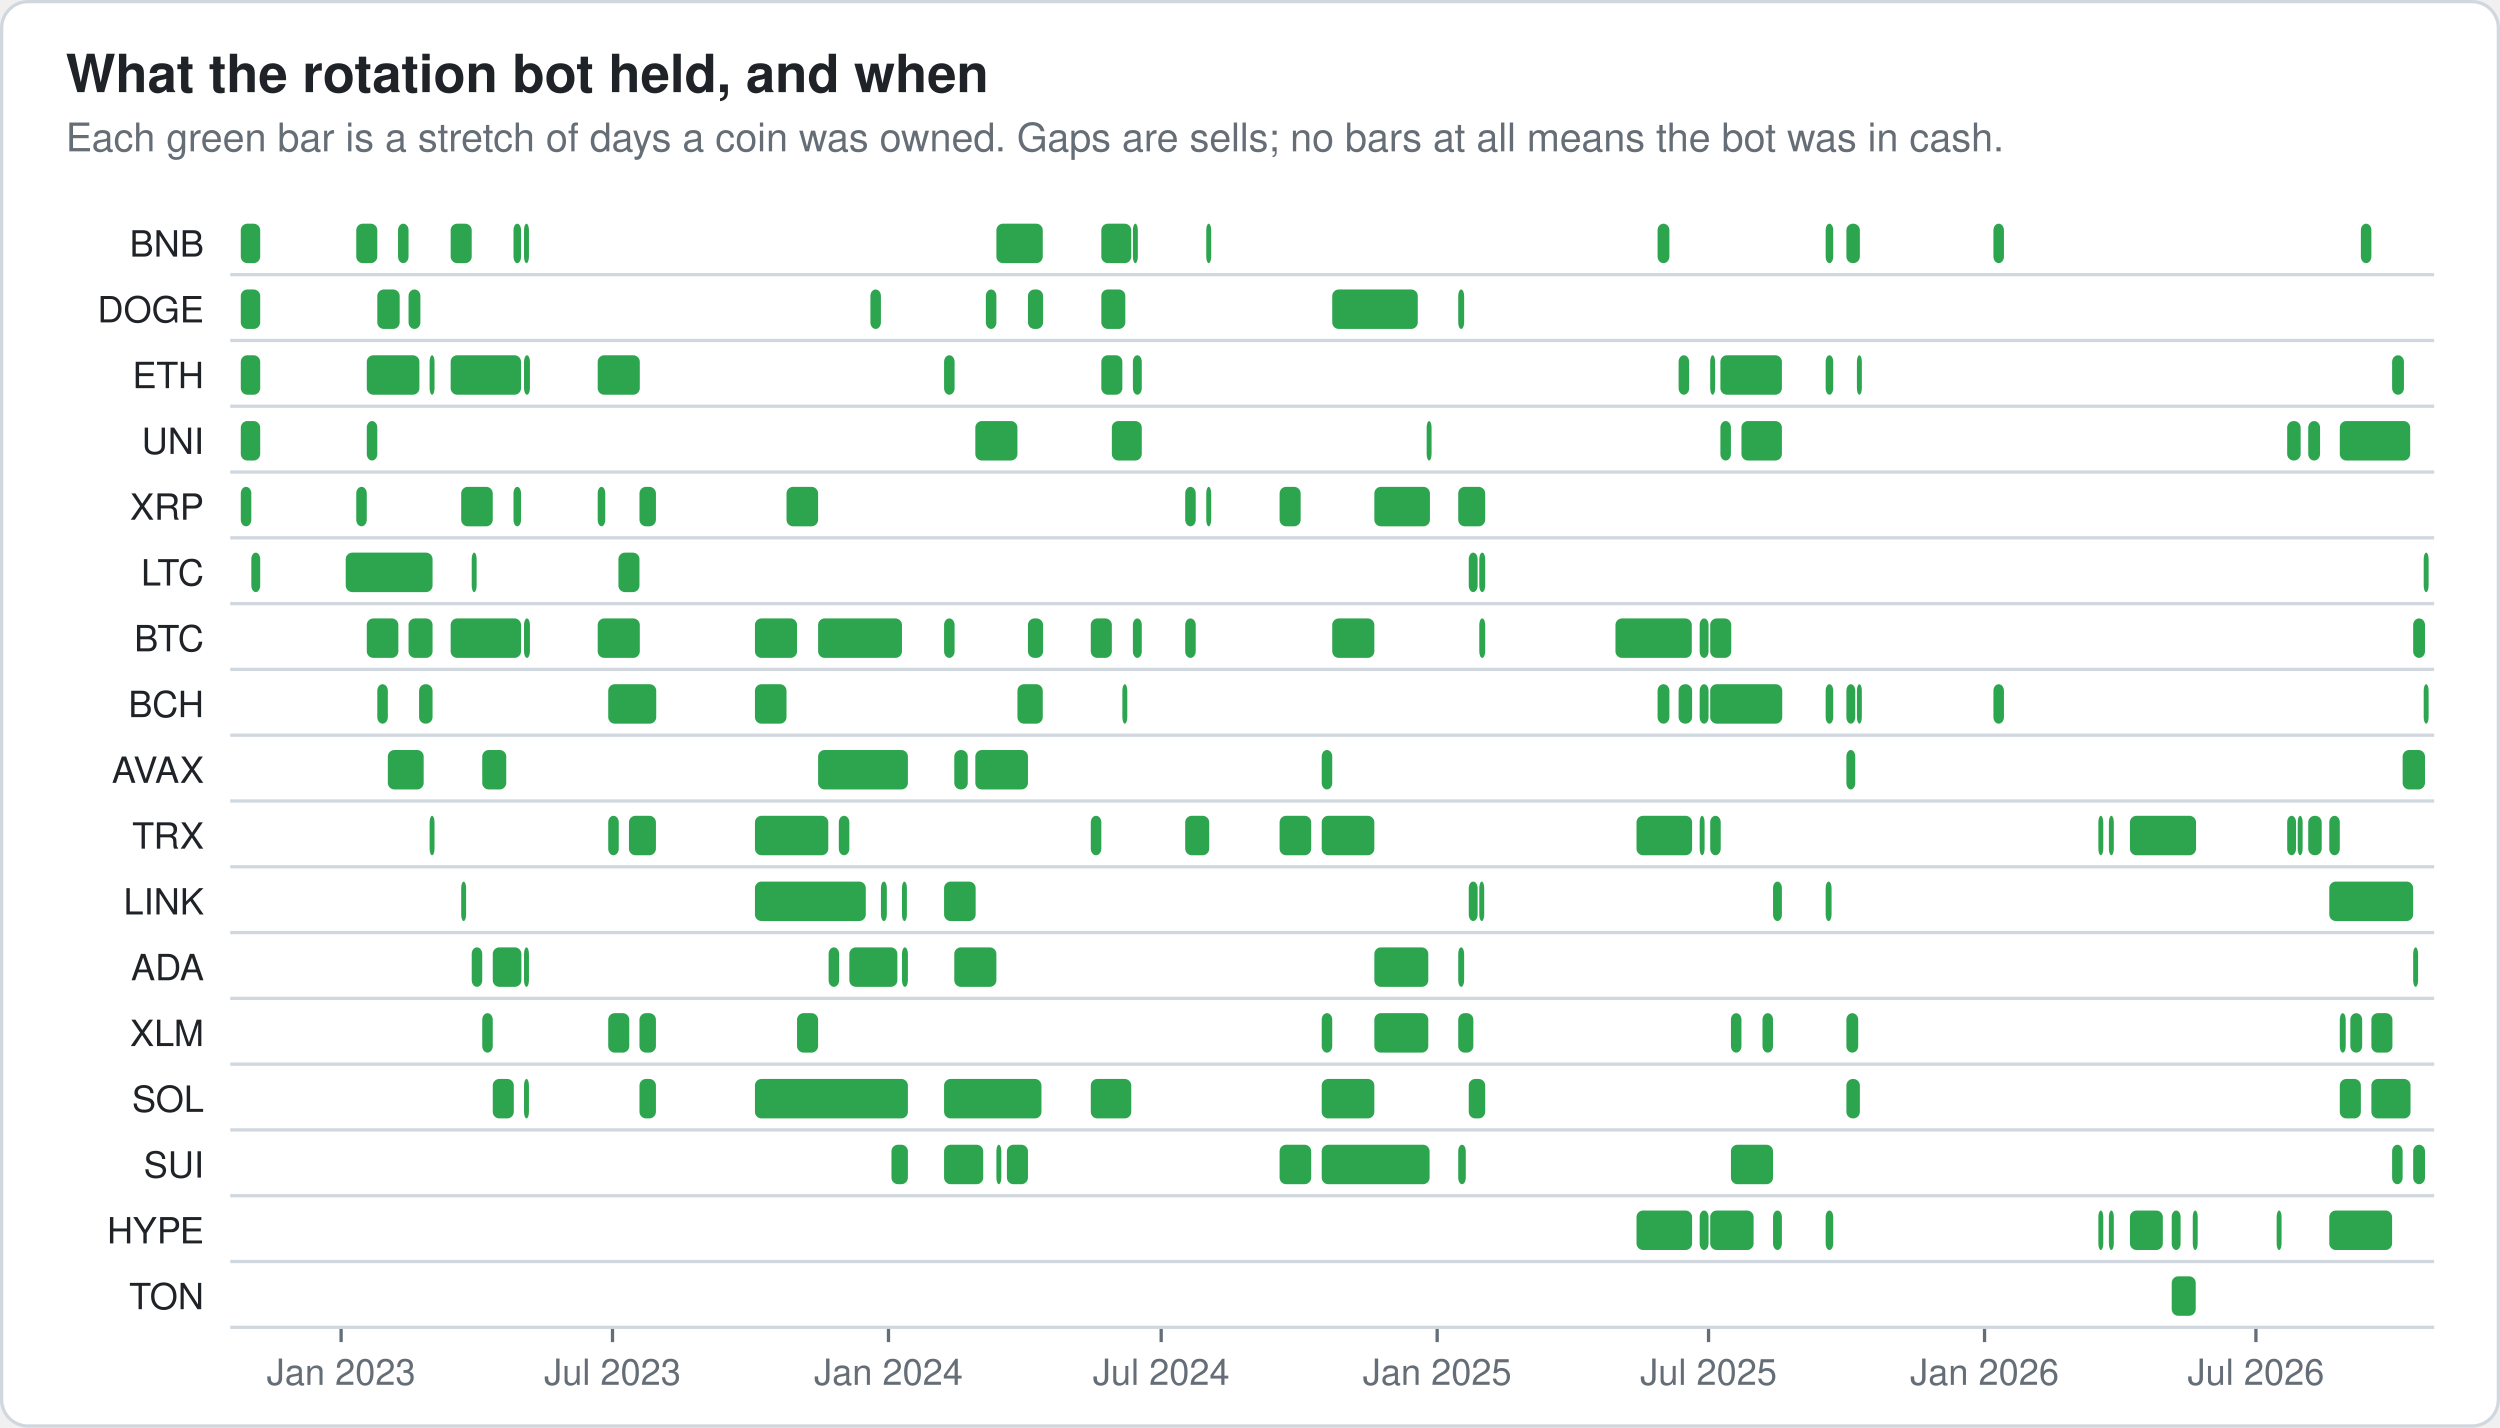
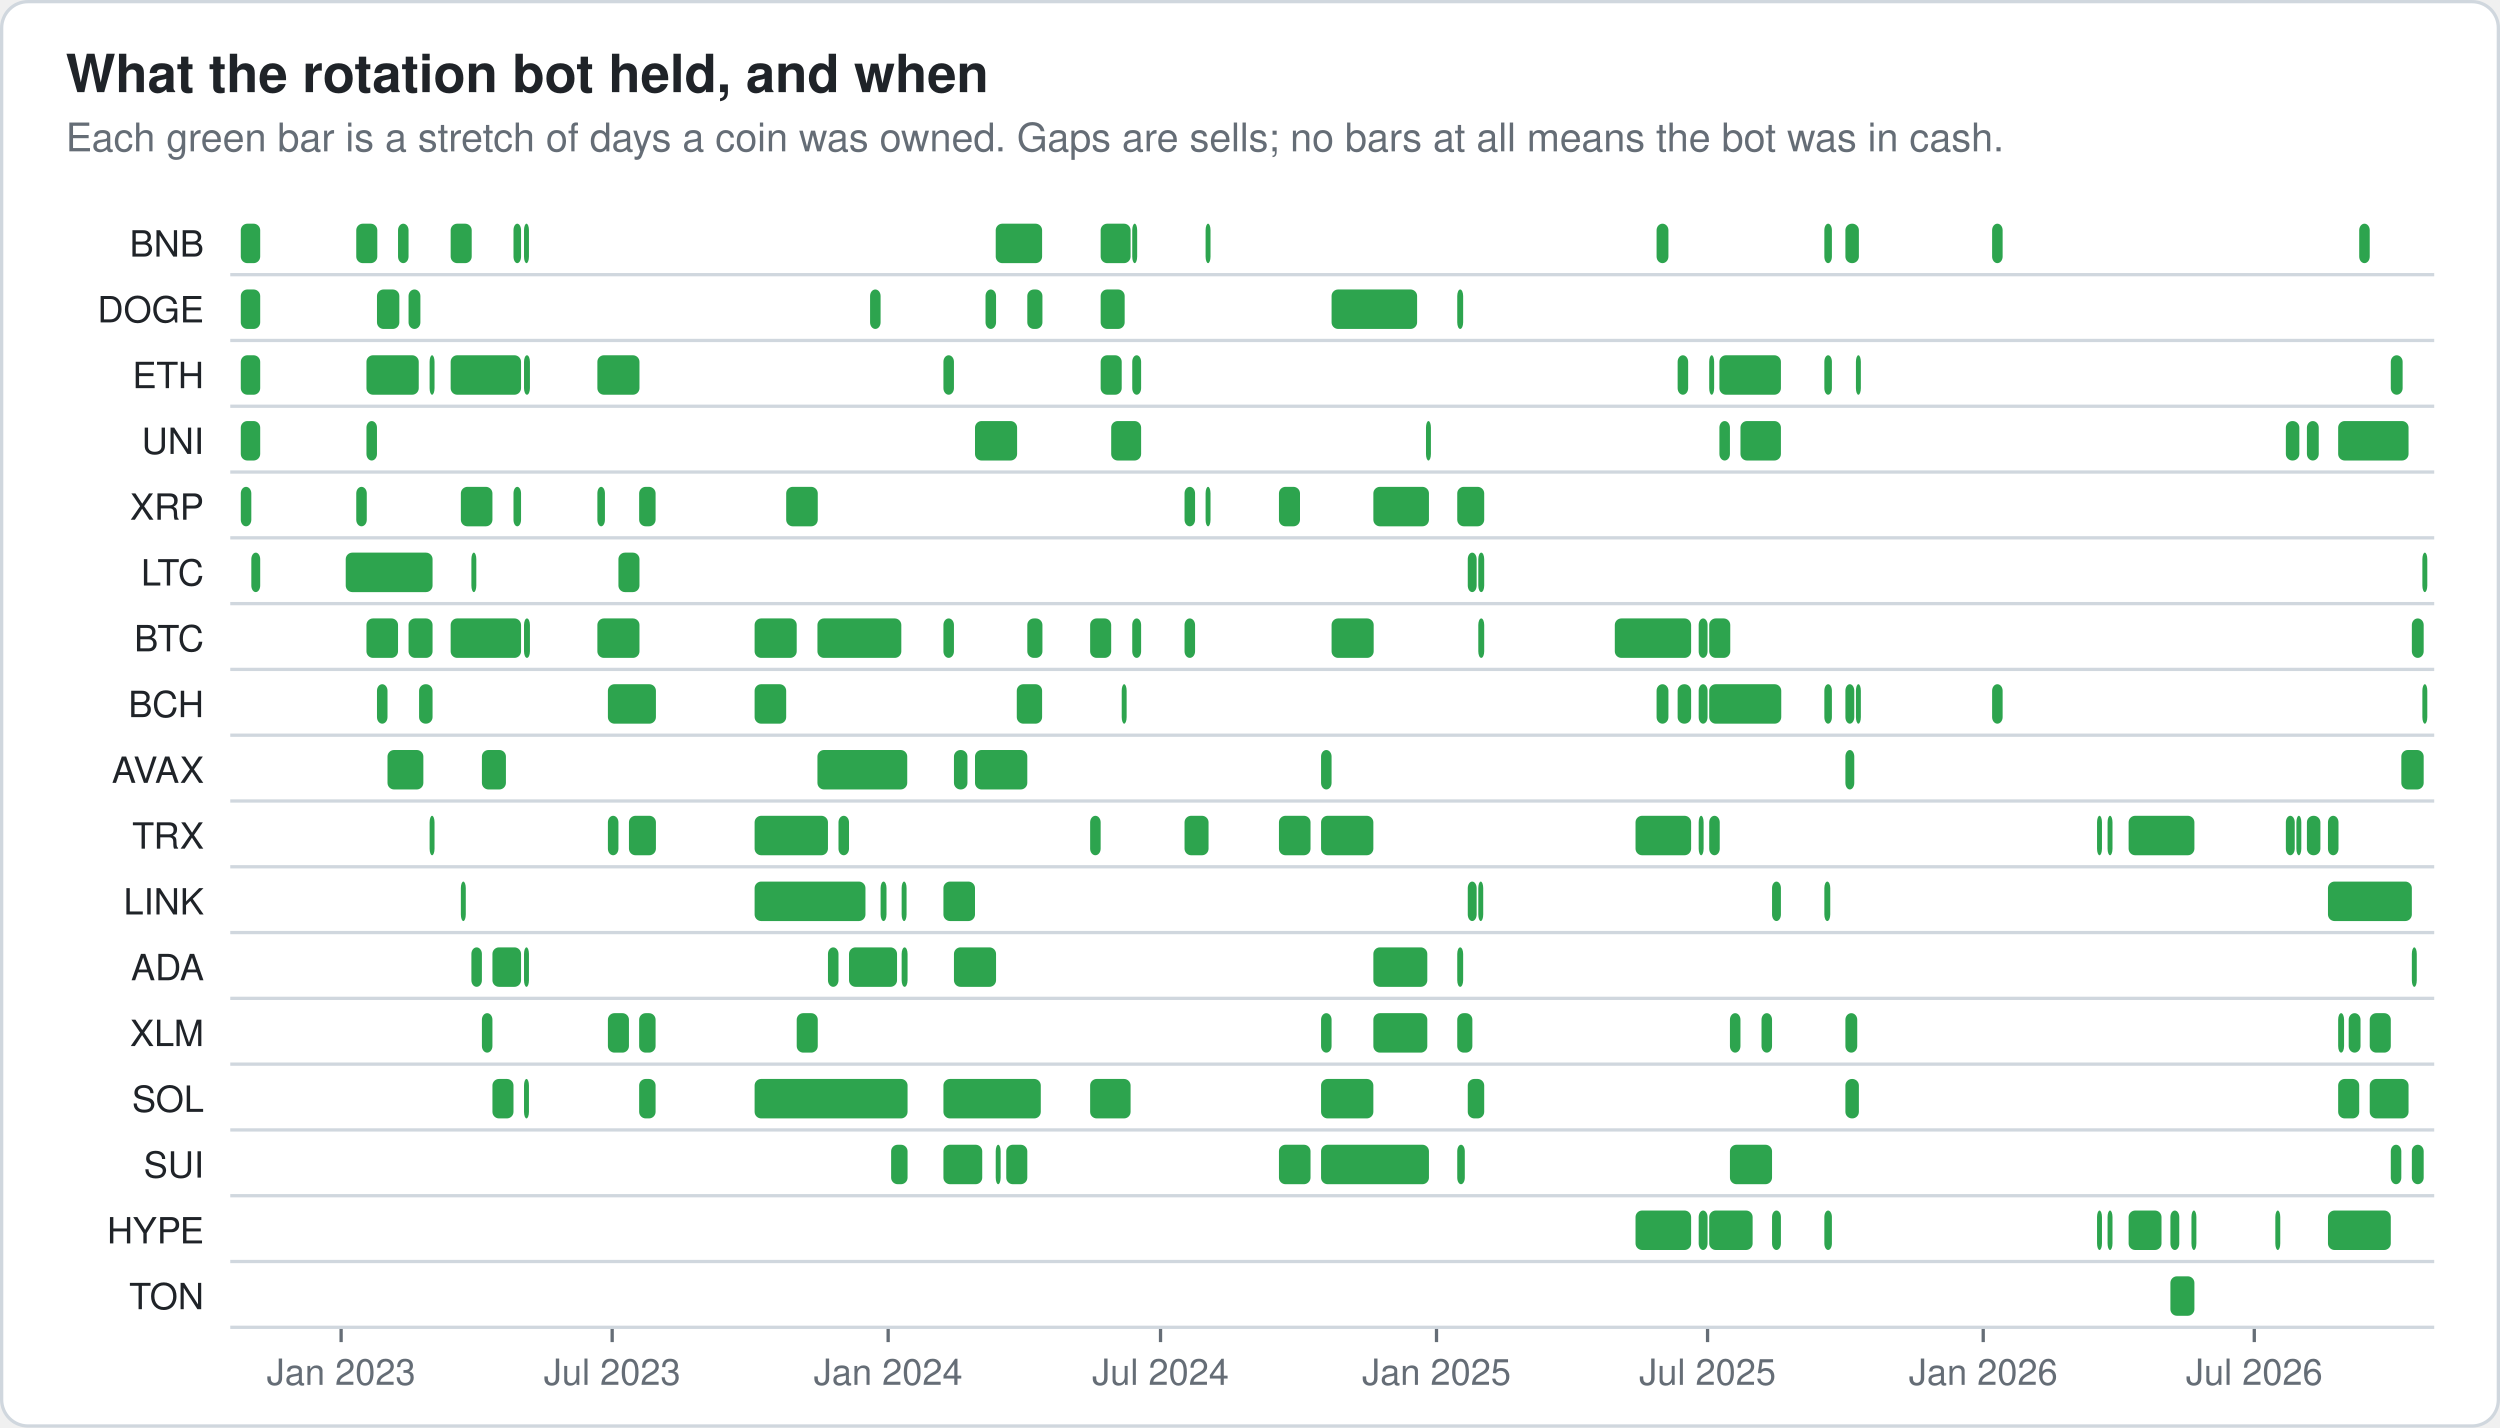
<svg xmlns="http://www.w3.org/2000/svg" width="760" height="434" viewBox="0 0 760 434" font-family="Helvetica, Arial, sans-serif">
  <rect x="0.5" y="0.5" width="759" height="433" rx="8" fill="#ffffff" stroke="#d0d7de" />
  <text x="20" y="28" font-size="16" font-weight="bold" fill="#1f2328">What the rotation bot held, and when</text>
  <text x="20" y="46" font-size="12" fill="#656d76">Each green bar is a stretch of days a coin was owned. Gaps are sells; no bars at all means the bot was in cash.</text>
  <text x="62" y="78" font-size="11" text-anchor="end" fill="#1f2328">BNB</text>
  <line x1="70" y1="83.5" x2="740" y2="83.5" stroke="#d0d7de" />
  <rect x="73.2" y="68" width="5.9" height="12" rx="2" fill="#2da44e" />
  <rect x="108.3" y="68" width="6.4" height="12" rx="2" fill="#2da44e" />
  <rect x="121.0" y="68" width="3.2" height="12" rx="2" fill="#2da44e" />
  <rect x="137.0" y="68" width="6.4" height="12" rx="2" fill="#2da44e" />
  <rect x="156.1" y="68" width="2.3" height="12" rx="2" fill="#2da44e" />
  <rect x="159.3" y="68" width="1.5" height="12" rx="2" fill="#2da44e" />
-   <rect x="302.9" y="68" width="14.1" height="12" rx="2" fill="#2da44e" />
-   <rect x="334.8" y="68" width="9.1" height="12" rx="2" fill="#2da44e" />
-   <rect x="344.4" y="68" width="1.5" height="12" rx="2" fill="#2da44e" />
-   <rect x="366.7" y="68" width="1.5" height="12" rx="2" fill="#2da44e" />
-   <rect x="503.9" y="68" width="3.6" height="12" rx="2" fill="#2da44e" />
-   <rect x="555.0" y="68" width="2.3" height="12" rx="2" fill="#2da44e" />
-   <rect x="561.3" y="68" width="4.1" height="12" rx="2" fill="#2da44e" />
-   <rect x="606.0" y="68" width="3.2" height="12" rx="2" fill="#2da44e" />
-   <rect x="717.7" y="68" width="3.2" height="12" rx="2" fill="#2da44e" />
+   <rect x="302.7" y="68" width="14.1" height="12" rx="2" fill="#2da44e" />
+   <rect x="334.6" y="68" width="9.1" height="12" rx="2" fill="#2da44e" />
+   <rect x="344.2" y="68" width="1.5" height="12" rx="2" fill="#2da44e" />
+   <rect x="366.5" y="68" width="1.5" height="12" rx="2" fill="#2da44e" />
+   <rect x="503.6" y="68" width="3.6" height="12" rx="2" fill="#2da44e" />
+   <rect x="554.6" y="68" width="2.3" height="12" rx="2" fill="#2da44e" />
+   <rect x="561.0" y="68" width="4.1" height="12" rx="2" fill="#2da44e" />
+   <rect x="605.6" y="68" width="3.2" height="12" rx="2" fill="#2da44e" />
+   <rect x="717.2" y="68" width="3.2" height="12" rx="2" fill="#2da44e" />
  <text x="62" y="98" font-size="11" text-anchor="end" fill="#1f2328">DOGE</text>
  <line x1="70" y1="103.5" x2="740" y2="103.5" stroke="#d0d7de" />
  <rect x="73.2" y="88" width="5.9" height="12" rx="2" fill="#2da44e" />
-   <rect x="114.7" y="88" width="6.8" height="12" rx="2" fill="#2da44e" />
+   <rect x="114.6" y="88" width="6.8" height="12" rx="2" fill="#2da44e" />
  <rect x="124.2" y="88" width="3.6" height="12" rx="2" fill="#2da44e" />
-   <rect x="264.6" y="88" width="3.2" height="12" rx="2" fill="#2da44e" />
-   <rect x="299.7" y="88" width="3.2" height="12" rx="2" fill="#2da44e" />
-   <rect x="312.5" y="88" width="4.6" height="12" rx="2" fill="#2da44e" />
-   <rect x="334.8" y="88" width="7.3" height="12" rx="2" fill="#2da44e" />
-   <rect x="405.0" y="88" width="26.0" height="12" rx="2" fill="#2da44e" />
-   <rect x="443.3" y="88" width="1.8" height="12" rx="2" fill="#2da44e" />
+   <rect x="264.5" y="88" width="3.2" height="12" rx="2" fill="#2da44e" />
+   <rect x="299.6" y="88" width="3.2" height="12" rx="2" fill="#2da44e" />
+   <rect x="312.3" y="88" width="4.6" height="12" rx="2" fill="#2da44e" />
+   <rect x="334.6" y="88" width="7.3" height="12" rx="2" fill="#2da44e" />
+   <rect x="404.8" y="88" width="26.0" height="12" rx="2" fill="#2da44e" />
+   <rect x="443.0" y="88" width="1.8" height="12" rx="2" fill="#2da44e" />
  <text x="62" y="118" font-size="11" text-anchor="end" fill="#1f2328">ETH</text>
  <line x1="70" y1="123.5" x2="740" y2="123.5" stroke="#d0d7de" />
  <rect x="73.2" y="108" width="5.9" height="12" rx="2" fill="#2da44e" />
-   <rect x="111.5" y="108" width="16.0" height="12" rx="2" fill="#2da44e" />
+   <rect x="111.4" y="108" width="15.9" height="12" rx="2" fill="#2da44e" />
  <rect x="130.6" y="108" width="1.5" height="12" rx="2" fill="#2da44e" />
  <rect x="137.0" y="108" width="21.4" height="12" rx="2" fill="#2da44e" />
  <rect x="159.3" y="108" width="1.8" height="12" rx="2" fill="#2da44e" />
-   <rect x="181.7" y="108" width="12.8" height="12" rx="2" fill="#2da44e" />
-   <rect x="287.0" y="108" width="3.2" height="12" rx="2" fill="#2da44e" />
-   <rect x="334.8" y="108" width="6.4" height="12" rx="2" fill="#2da44e" />
-   <rect x="344.4" y="108" width="2.7" height="12" rx="2" fill="#2da44e" />
-   <rect x="510.3" y="108" width="3.2" height="12" rx="2" fill="#2da44e" />
-   <rect x="519.9" y="108" width="1.5" height="12" rx="2" fill="#2da44e" />
-   <rect x="523.0" y="108" width="18.7" height="12" rx="2" fill="#2da44e" />
-   <rect x="555.0" y="108" width="2.3" height="12" rx="2" fill="#2da44e" />
-   <rect x="564.5" y="108" width="1.5" height="12" rx="2" fill="#2da44e" />
-   <rect x="727.2" y="108" width="3.6" height="12" rx="2" fill="#2da44e" />
+   <rect x="181.6" y="108" width="12.8" height="12" rx="2" fill="#2da44e" />
+   <rect x="286.8" y="108" width="3.2" height="12" rx="2" fill="#2da44e" />
+   <rect x="334.6" y="108" width="6.4" height="12" rx="2" fill="#2da44e" />
+   <rect x="344.2" y="108" width="2.7" height="12" rx="2" fill="#2da44e" />
+   <rect x="510.0" y="108" width="3.2" height="12" rx="2" fill="#2da44e" />
+   <rect x="519.6" y="108" width="1.5" height="12" rx="2" fill="#2da44e" />
+   <rect x="522.7" y="108" width="18.7" height="12" rx="2" fill="#2da44e" />
+   <rect x="554.6" y="108" width="2.3" height="12" rx="2" fill="#2da44e" />
+   <rect x="564.2" y="108" width="1.5" height="12" rx="2" fill="#2da44e" />
+   <rect x="726.8" y="108" width="3.6" height="12" rx="2" fill="#2da44e" />
  <text x="62" y="138" font-size="11" text-anchor="end" fill="#1f2328">UNI</text>
  <line x1="70" y1="143.5" x2="740" y2="143.5" stroke="#d0d7de" />
  <rect x="73.2" y="128" width="5.9" height="12" rx="2" fill="#2da44e" />
-   <rect x="111.5" y="128" width="3.2" height="12" rx="2" fill="#2da44e" />
-   <rect x="296.5" y="128" width="12.8" height="12" rx="2" fill="#2da44e" />
-   <rect x="338.0" y="128" width="9.1" height="12" rx="2" fill="#2da44e" />
-   <rect x="433.7" y="128" width="1.5" height="12" rx="2" fill="#2da44e" />
-   <rect x="523.0" y="128" width="3.2" height="12" rx="2" fill="#2da44e" />
-   <rect x="529.4" y="128" width="12.3" height="12" rx="2" fill="#2da44e" />
-   <rect x="695.3" y="128" width="4.1" height="12" rx="2" fill="#2da44e" />
-   <rect x="701.7" y="128" width="3.6" height="12" rx="2" fill="#2da44e" />
-   <rect x="711.3" y="128" width="21.4" height="12" rx="2" fill="#2da44e" />
+   <rect x="111.4" y="128" width="3.2" height="12" rx="2" fill="#2da44e" />
+   <rect x="296.4" y="128" width="12.8" height="12" rx="2" fill="#2da44e" />
+   <rect x="337.8" y="128" width="9.1" height="12" rx="2" fill="#2da44e" />
+   <rect x="433.5" y="128" width="1.5" height="12" rx="2" fill="#2da44e" />
+   <rect x="522.7" y="128" width="3.2" height="12" rx="2" fill="#2da44e" />
+   <rect x="529.1" y="128" width="12.3" height="12" rx="2" fill="#2da44e" />
+   <rect x="694.9" y="128" width="4.1" height="12" rx="2" fill="#2da44e" />
+   <rect x="701.3" y="128" width="3.6" height="12" rx="2" fill="#2da44e" />
+   <rect x="710.8" y="128" width="21.4" height="12" rx="2" fill="#2da44e" />
  <text x="62" y="158" font-size="11" text-anchor="end" fill="#1f2328">XRP</text>
  <line x1="70" y1="163.5" x2="740" y2="163.5" stroke="#d0d7de" />
  <rect x="73.2" y="148" width="3.2" height="12" rx="2" fill="#2da44e" />
  <rect x="108.3" y="148" width="3.2" height="12" rx="2" fill="#2da44e" />
-   <rect x="140.2" y="148" width="9.6" height="12" rx="2" fill="#2da44e" />
+   <rect x="140.1" y="148" width="9.6" height="12" rx="2" fill="#2da44e" />
  <rect x="156.1" y="148" width="2.3" height="12" rx="2" fill="#2da44e" />
-   <rect x="181.7" y="148" width="2.3" height="12" rx="2" fill="#2da44e" />
-   <rect x="194.4" y="148" width="5.0" height="12" rx="2" fill="#2da44e" />
-   <rect x="239.1" y="148" width="9.6" height="12" rx="2" fill="#2da44e" />
-   <rect x="360.3" y="148" width="3.2" height="12" rx="2" fill="#2da44e" />
-   <rect x="366.7" y="148" width="1.5" height="12" rx="2" fill="#2da44e" />
-   <rect x="389.0" y="148" width="6.4" height="12" rx="2" fill="#2da44e" />
-   <rect x="417.8" y="148" width="16.9" height="12" rx="2" fill="#2da44e" />
-   <rect x="443.3" y="148" width="8.2" height="12" rx="2" fill="#2da44e" />
+   <rect x="181.6" y="148" width="2.3" height="12" rx="2" fill="#2da44e" />
+   <rect x="194.3" y="148" width="5.0" height="12" rx="2" fill="#2da44e" />
+   <rect x="239.0" y="148" width="9.6" height="12" rx="2" fill="#2da44e" />
+   <rect x="360.1" y="148" width="3.2" height="12" rx="2" fill="#2da44e" />
+   <rect x="366.5" y="148" width="1.5" height="12" rx="2" fill="#2da44e" />
+   <rect x="388.8" y="148" width="6.4" height="12" rx="2" fill="#2da44e" />
+   <rect x="417.5" y="148" width="16.9" height="12" rx="2" fill="#2da44e" />
+   <rect x="443.0" y="148" width="8.2" height="12" rx="2" fill="#2da44e" />
  <text x="62" y="178" font-size="11" text-anchor="end" fill="#1f2328">LTC</text>
  <line x1="70" y1="183.5" x2="740" y2="183.5" stroke="#d0d7de" />
  <rect x="76.4" y="168" width="2.7" height="12" rx="2" fill="#2da44e" />
  <rect x="105.1" y="168" width="26.4" height="12" rx="2" fill="#2da44e" />
-   <rect x="143.4" y="168" width="1.5" height="12" rx="2" fill="#2da44e" />
+   <rect x="143.3" y="168" width="1.5" height="12" rx="2" fill="#2da44e" />
  <rect x="188.0" y="168" width="6.4" height="12" rx="2" fill="#2da44e" />
-   <rect x="446.5" y="168" width="2.7" height="12" rx="2" fill="#2da44e" />
-   <rect x="449.7" y="168" width="1.8" height="12" rx="2" fill="#2da44e" />
-   <rect x="736.8" y="168" width="1.5" height="12" rx="2" fill="#2da44e" />
+   <rect x="446.2" y="168" width="2.7" height="12" rx="2" fill="#2da44e" />
+   <rect x="449.4" y="168" width="1.8" height="12" rx="2" fill="#2da44e" />
+   <rect x="736.4" y="168" width="1.5" height="12" rx="2" fill="#2da44e" />
  <text x="62" y="198" font-size="11" text-anchor="end" fill="#1f2328">BTC</text>
  <line x1="70" y1="203.5" x2="740" y2="203.5" stroke="#d0d7de" />
-   <rect x="111.5" y="188" width="9.6" height="12" rx="2" fill="#2da44e" />
+   <rect x="111.4" y="188" width="9.6" height="12" rx="2" fill="#2da44e" />
  <rect x="124.2" y="188" width="7.3" height="12" rx="2" fill="#2da44e" />
  <rect x="137.0" y="188" width="21.4" height="12" rx="2" fill="#2da44e" />
  <rect x="159.3" y="188" width="1.8" height="12" rx="2" fill="#2da44e" />
-   <rect x="181.7" y="188" width="12.8" height="12" rx="2" fill="#2da44e" />
-   <rect x="229.5" y="188" width="12.8" height="12" rx="2" fill="#2da44e" />
-   <rect x="248.7" y="188" width="25.5" height="12" rx="2" fill="#2da44e" />
-   <rect x="287.0" y="188" width="3.2" height="12" rx="2" fill="#2da44e" />
-   <rect x="312.5" y="188" width="4.6" height="12" rx="2" fill="#2da44e" />
-   <rect x="331.6" y="188" width="6.4" height="12" rx="2" fill="#2da44e" />
-   <rect x="344.4" y="188" width="2.7" height="12" rx="2" fill="#2da44e" />
-   <rect x="360.3" y="188" width="3.2" height="12" rx="2" fill="#2da44e" />
-   <rect x="405.0" y="188" width="12.8" height="12" rx="2" fill="#2da44e" />
-   <rect x="449.7" y="188" width="1.8" height="12" rx="2" fill="#2da44e" />
-   <rect x="491.1" y="188" width="23.2" height="12" rx="2" fill="#2da44e" />
-   <rect x="516.7" y="188" width="2.7" height="12" rx="2" fill="#2da44e" />
-   <rect x="519.9" y="188" width="6.4" height="12" rx="2" fill="#2da44e" />
-   <rect x="733.6" y="188" width="3.6" height="12" rx="2" fill="#2da44e" />
+   <rect x="181.6" y="188" width="12.8" height="12" rx="2" fill="#2da44e" />
+   <rect x="229.4" y="188" width="12.8" height="12" rx="2" fill="#2da44e" />
+   <rect x="248.5" y="188" width="25.5" height="12" rx="2" fill="#2da44e" />
+   <rect x="286.8" y="188" width="3.2" height="12" rx="2" fill="#2da44e" />
+   <rect x="312.3" y="188" width="4.6" height="12" rx="2" fill="#2da44e" />
+   <rect x="331.4" y="188" width="6.4" height="12" rx="2" fill="#2da44e" />
+   <rect x="344.2" y="188" width="2.7" height="12" rx="2" fill="#2da44e" />
+   <rect x="360.1" y="188" width="3.2" height="12" rx="2" fill="#2da44e" />
+   <rect x="404.8" y="188" width="12.8" height="12" rx="2" fill="#2da44e" />
+   <rect x="449.4" y="188" width="1.8" height="12" rx="2" fill="#2da44e" />
+   <rect x="490.9" y="188" width="23.2" height="12" rx="2" fill="#2da44e" />
+   <rect x="516.4" y="188" width="2.7" height="12" rx="2" fill="#2da44e" />
+   <rect x="519.6" y="188" width="6.4" height="12" rx="2" fill="#2da44e" />
+   <rect x="733.2" y="188" width="3.6" height="12" rx="2" fill="#2da44e" />
  <text x="62" y="218" font-size="11" text-anchor="end" fill="#1f2328">BCH</text>
  <line x1="70" y1="223.5" x2="740" y2="223.5" stroke="#d0d7de" />
-   <rect x="114.7" y="208" width="3.2" height="12" rx="2" fill="#2da44e" />
+   <rect x="114.6" y="208" width="3.2" height="12" rx="2" fill="#2da44e" />
  <rect x="127.4" y="208" width="4.1" height="12" rx="2" fill="#2da44e" />
-   <rect x="184.9" y="208" width="14.6" height="12" rx="2" fill="#2da44e" />
-   <rect x="229.5" y="208" width="9.6" height="12" rx="2" fill="#2da44e" />
-   <rect x="309.3" y="208" width="7.7" height="12" rx="2" fill="#2da44e" />
-   <rect x="341.2" y="208" width="1.5" height="12" rx="2" fill="#2da44e" />
-   <rect x="503.9" y="208" width="3.6" height="12" rx="2" fill="#2da44e" />
-   <rect x="510.3" y="208" width="4.1" height="12" rx="2" fill="#2da44e" />
-   <rect x="516.7" y="208" width="2.7" height="12" rx="2" fill="#2da44e" />
-   <rect x="519.9" y="208" width="21.9" height="12" rx="2" fill="#2da44e" />
-   <rect x="555.0" y="208" width="2.3" height="12" rx="2" fill="#2da44e" />
-   <rect x="561.3" y="208" width="2.7" height="12" rx="2" fill="#2da44e" />
-   <rect x="564.5" y="208" width="1.5" height="12" rx="2" fill="#2da44e" />
-   <rect x="606.0" y="208" width="3.2" height="12" rx="2" fill="#2da44e" />
-   <rect x="736.8" y="208" width="1.5" height="12" rx="2" fill="#2da44e" />
+   <rect x="184.8" y="208" width="14.6" height="12" rx="2" fill="#2da44e" />
+   <rect x="229.4" y="208" width="9.6" height="12" rx="2" fill="#2da44e" />
+   <rect x="309.1" y="208" width="7.7" height="12" rx="2" fill="#2da44e" />
+   <rect x="341.0" y="208" width="1.5" height="12" rx="2" fill="#2da44e" />
+   <rect x="503.6" y="208" width="3.6" height="12" rx="2" fill="#2da44e" />
+   <rect x="510.0" y="208" width="4.1" height="12" rx="2" fill="#2da44e" />
+   <rect x="516.4" y="208" width="2.7" height="12" rx="2" fill="#2da44e" />
+   <rect x="519.6" y="208" width="21.9" height="12" rx="2" fill="#2da44e" />
+   <rect x="554.6" y="208" width="2.3" height="12" rx="2" fill="#2da44e" />
+   <rect x="561.0" y="208" width="2.7" height="12" rx="2" fill="#2da44e" />
+   <rect x="564.2" y="208" width="1.5" height="12" rx="2" fill="#2da44e" />
+   <rect x="605.6" y="208" width="3.2" height="12" rx="2" fill="#2da44e" />
+   <rect x="736.4" y="208" width="1.5" height="12" rx="2" fill="#2da44e" />
  <text x="62" y="238" font-size="11" text-anchor="end" fill="#1f2328">AVAX</text>
  <line x1="70" y1="243.5" x2="740" y2="243.5" stroke="#d0d7de" />
-   <rect x="117.9" y="228" width="10.9" height="12" rx="2" fill="#2da44e" />
-   <rect x="146.6" y="228" width="7.3" height="12" rx="2" fill="#2da44e" />
-   <rect x="248.7" y="228" width="27.3" height="12" rx="2" fill="#2da44e" />
-   <rect x="290.1" y="228" width="4.1" height="12" rx="2" fill="#2da44e" />
-   <rect x="296.5" y="228" width="16.0" height="12" rx="2" fill="#2da44e" />
-   <rect x="401.8" y="228" width="3.2" height="12" rx="2" fill="#2da44e" />
-   <rect x="561.3" y="228" width="2.7" height="12" rx="2" fill="#2da44e" />
-   <rect x="730.4" y="228" width="6.8" height="12" rx="2" fill="#2da44e" />
+   <rect x="117.8" y="228" width="10.9" height="12" rx="2" fill="#2da44e" />
+   <rect x="146.5" y="228" width="7.3" height="12" rx="2" fill="#2da44e" />
+   <rect x="248.5" y="228" width="27.3" height="12" rx="2" fill="#2da44e" />
+   <rect x="290.0" y="228" width="4.1" height="12" rx="2" fill="#2da44e" />
+   <rect x="296.4" y="228" width="15.9" height="12" rx="2" fill="#2da44e" />
+   <rect x="401.6" y="228" width="3.2" height="12" rx="2" fill="#2da44e" />
+   <rect x="561.0" y="228" width="2.7" height="12" rx="2" fill="#2da44e" />
+   <rect x="730.0" y="228" width="6.8" height="12" rx="2" fill="#2da44e" />
  <text x="62" y="258" font-size="11" text-anchor="end" fill="#1f2328">TRX</text>
  <line x1="70" y1="263.5" x2="740" y2="263.5" stroke="#d0d7de" />
  <rect x="130.6" y="248" width="1.5" height="12" rx="2" fill="#2da44e" />
-   <rect x="184.9" y="248" width="3.2" height="12" rx="2" fill="#2da44e" />
+   <rect x="184.8" y="248" width="3.2" height="12" rx="2" fill="#2da44e" />
  <rect x="191.2" y="248" width="8.2" height="12" rx="2" fill="#2da44e" />
-   <rect x="229.5" y="248" width="22.3" height="12" rx="2" fill="#2da44e" />
-   <rect x="255.0" y="248" width="3.2" height="12" rx="2" fill="#2da44e" />
-   <rect x="331.6" y="248" width="3.2" height="12" rx="2" fill="#2da44e" />
-   <rect x="360.3" y="248" width="7.3" height="12" rx="2" fill="#2da44e" />
-   <rect x="389.0" y="248" width="9.6" height="12" rx="2" fill="#2da44e" />
-   <rect x="401.8" y="248" width="16.0" height="12" rx="2" fill="#2da44e" />
-   <rect x="497.5" y="248" width="16.9" height="12" rx="2" fill="#2da44e" />
-   <rect x="516.7" y="248" width="1.5" height="12" rx="2" fill="#2da44e" />
-   <rect x="519.9" y="248" width="3.2" height="12" rx="2" fill="#2da44e" />
-   <rect x="637.9" y="248" width="1.5" height="12" rx="2" fill="#2da44e" />
-   <rect x="641.1" y="248" width="1.5" height="12" rx="2" fill="#2da44e" />
-   <rect x="647.5" y="248" width="20.1" height="12" rx="2" fill="#2da44e" />
-   <rect x="695.3" y="248" width="2.7" height="12" rx="2" fill="#2da44e" />
-   <rect x="698.5" y="248" width="1.5" height="12" rx="2" fill="#2da44e" />
-   <rect x="701.7" y="248" width="4.1" height="12" rx="2" fill="#2da44e" />
-   <rect x="708.1" y="248" width="3.2" height="12" rx="2" fill="#2da44e" />
+   <rect x="229.4" y="248" width="22.3" height="12" rx="2" fill="#2da44e" />
+   <rect x="254.9" y="248" width="3.2" height="12" rx="2" fill="#2da44e" />
+   <rect x="331.4" y="248" width="3.2" height="12" rx="2" fill="#2da44e" />
+   <rect x="360.1" y="248" width="7.3" height="12" rx="2" fill="#2da44e" />
+   <rect x="388.8" y="248" width="9.6" height="12" rx="2" fill="#2da44e" />
+   <rect x="401.6" y="248" width="15.9" height="12" rx="2" fill="#2da44e" />
+   <rect x="497.2" y="248" width="16.9" height="12" rx="2" fill="#2da44e" />
+   <rect x="516.4" y="248" width="1.5" height="12" rx="2" fill="#2da44e" />
+   <rect x="519.6" y="248" width="3.2" height="12" rx="2" fill="#2da44e" />
+   <rect x="637.5" y="248" width="1.5" height="12" rx="2" fill="#2da44e" />
+   <rect x="640.7" y="248" width="1.5" height="12" rx="2" fill="#2da44e" />
+   <rect x="647.1" y="248" width="20.0" height="12" rx="2" fill="#2da44e" />
+   <rect x="694.9" y="248" width="2.7" height="12" rx="2" fill="#2da44e" />
+   <rect x="698.1" y="248" width="1.5" height="12" rx="2" fill="#2da44e" />
+   <rect x="701.3" y="248" width="4.1" height="12" rx="2" fill="#2da44e" />
+   <rect x="707.7" y="248" width="3.2" height="12" rx="2" fill="#2da44e" />
  <text x="62" y="278" font-size="11" text-anchor="end" fill="#1f2328">LINK</text>
  <line x1="70" y1="283.5" x2="740" y2="283.5" stroke="#d0d7de" />
-   <rect x="140.2" y="268" width="1.5" height="12" rx="2" fill="#2da44e" />
-   <rect x="229.5" y="268" width="33.7" height="12" rx="2" fill="#2da44e" />
-   <rect x="267.8" y="268" width="1.8" height="12" rx="2" fill="#2da44e" />
-   <rect x="274.2" y="268" width="1.5" height="12" rx="2" fill="#2da44e" />
-   <rect x="287.0" y="268" width="9.6" height="12" rx="2" fill="#2da44e" />
-   <rect x="446.5" y="268" width="2.7" height="12" rx="2" fill="#2da44e" />
-   <rect x="449.7" y="268" width="1.5" height="12" rx="2" fill="#2da44e" />
-   <rect x="539.0" y="268" width="2.7" height="12" rx="2" fill="#2da44e" />
-   <rect x="555.0" y="268" width="1.8" height="12" rx="2" fill="#2da44e" />
-   <rect x="708.1" y="268" width="25.5" height="12" rx="2" fill="#2da44e" />
+   <rect x="140.1" y="268" width="1.5" height="12" rx="2" fill="#2da44e" />
+   <rect x="229.4" y="268" width="33.7" height="12" rx="2" fill="#2da44e" />
+   <rect x="267.7" y="268" width="1.8" height="12" rx="2" fill="#2da44e" />
+   <rect x="274.1" y="268" width="1.5" height="12" rx="2" fill="#2da44e" />
+   <rect x="286.8" y="268" width="9.6" height="12" rx="2" fill="#2da44e" />
+   <rect x="446.2" y="268" width="2.7" height="12" rx="2" fill="#2da44e" />
+   <rect x="449.4" y="268" width="1.5" height="12" rx="2" fill="#2da44e" />
+   <rect x="538.7" y="268" width="2.7" height="12" rx="2" fill="#2da44e" />
+   <rect x="554.6" y="268" width="1.8" height="12" rx="2" fill="#2da44e" />
+   <rect x="707.7" y="268" width="25.5" height="12" rx="2" fill="#2da44e" />
  <text x="62" y="298" font-size="11" text-anchor="end" fill="#1f2328">ADA</text>
  <line x1="70" y1="303.5" x2="740" y2="303.5" stroke="#d0d7de" />
-   <rect x="143.4" y="288" width="3.2" height="12" rx="2" fill="#2da44e" />
-   <rect x="149.8" y="288" width="8.7" height="12" rx="2" fill="#2da44e" />
+   <rect x="143.3" y="288" width="3.2" height="12" rx="2" fill="#2da44e" />
+   <rect x="149.7" y="288" width="8.7" height="12" rx="2" fill="#2da44e" />
  <rect x="159.3" y="288" width="1.5" height="12" rx="2" fill="#2da44e" />
-   <rect x="251.9" y="288" width="3.2" height="12" rx="2" fill="#2da44e" />
-   <rect x="258.2" y="288" width="14.6" height="12" rx="2" fill="#2da44e" />
-   <rect x="274.2" y="288" width="1.8" height="12" rx="2" fill="#2da44e" />
-   <rect x="290.1" y="288" width="12.8" height="12" rx="2" fill="#2da44e" />
-   <rect x="417.8" y="288" width="16.4" height="12" rx="2" fill="#2da44e" />
-   <rect x="443.3" y="288" width="1.8" height="12" rx="2" fill="#2da44e" />
-   <rect x="733.6" y="288" width="1.5" height="12" rx="2" fill="#2da44e" />
+   <rect x="251.7" y="288" width="3.2" height="12" rx="2" fill="#2da44e" />
+   <rect x="258.1" y="288" width="14.6" height="12" rx="2" fill="#2da44e" />
+   <rect x="274.1" y="288" width="1.8" height="12" rx="2" fill="#2da44e" />
+   <rect x="290.0" y="288" width="12.8" height="12" rx="2" fill="#2da44e" />
+   <rect x="417.5" y="288" width="16.4" height="12" rx="2" fill="#2da44e" />
+   <rect x="443.0" y="288" width="1.8" height="12" rx="2" fill="#2da44e" />
+   <rect x="733.2" y="288" width="1.5" height="12" rx="2" fill="#2da44e" />
  <text x="62" y="318" font-size="11" text-anchor="end" fill="#1f2328">XLM</text>
  <line x1="70" y1="323.5" x2="740" y2="323.5" stroke="#d0d7de" />
-   <rect x="146.6" y="308" width="3.2" height="12" rx="2" fill="#2da44e" />
-   <rect x="184.9" y="308" width="6.4" height="12" rx="2" fill="#2da44e" />
-   <rect x="194.4" y="308" width="5.0" height="12" rx="2" fill="#2da44e" />
-   <rect x="242.3" y="308" width="6.4" height="12" rx="2" fill="#2da44e" />
-   <rect x="401.8" y="308" width="3.2" height="12" rx="2" fill="#2da44e" />
-   <rect x="417.8" y="308" width="16.4" height="12" rx="2" fill="#2da44e" />
-   <rect x="443.3" y="308" width="4.6" height="12" rx="2" fill="#2da44e" />
-   <rect x="526.2" y="308" width="3.2" height="12" rx="2" fill="#2da44e" />
-   <rect x="535.8" y="308" width="3.2" height="12" rx="2" fill="#2da44e" />
-   <rect x="561.3" y="308" width="3.6" height="12" rx="2" fill="#2da44e" />
-   <rect x="711.3" y="308" width="1.8" height="12" rx="2" fill="#2da44e" />
-   <rect x="714.5" y="308" width="3.6" height="12" rx="2" fill="#2da44e" />
-   <rect x="720.9" y="308" width="6.4" height="12" rx="2" fill="#2da44e" />
+   <rect x="146.5" y="308" width="3.2" height="12" rx="2" fill="#2da44e" />
+   <rect x="184.8" y="308" width="6.4" height="12" rx="2" fill="#2da44e" />
+   <rect x="194.3" y="308" width="5.0" height="12" rx="2" fill="#2da44e" />
+   <rect x="242.2" y="308" width="6.4" height="12" rx="2" fill="#2da44e" />
+   <rect x="401.6" y="308" width="3.2" height="12" rx="2" fill="#2da44e" />
+   <rect x="417.5" y="308" width="16.4" height="12" rx="2" fill="#2da44e" />
+   <rect x="443.0" y="308" width="4.6" height="12" rx="2" fill="#2da44e" />
+   <rect x="525.9" y="308" width="3.2" height="12" rx="2" fill="#2da44e" />
+   <rect x="535.5" y="308" width="3.2" height="12" rx="2" fill="#2da44e" />
+   <rect x="561.0" y="308" width="3.6" height="12" rx="2" fill="#2da44e" />
+   <rect x="710.8" y="308" width="1.8" height="12" rx="2" fill="#2da44e" />
+   <rect x="714.0" y="308" width="3.6" height="12" rx="2" fill="#2da44e" />
+   <rect x="720.4" y="308" width="6.4" height="12" rx="2" fill="#2da44e" />
  <text x="62" y="338" font-size="11" text-anchor="end" fill="#1f2328">SOL</text>
  <line x1="70" y1="343.5" x2="740" y2="343.5" stroke="#d0d7de" />
-   <rect x="149.8" y="328" width="6.4" height="12" rx="2" fill="#2da44e" />
+   <rect x="149.7" y="328" width="6.4" height="12" rx="2" fill="#2da44e" />
  <rect x="159.3" y="328" width="1.5" height="12" rx="2" fill="#2da44e" />
-   <rect x="194.4" y="328" width="5.0" height="12" rx="2" fill="#2da44e" />
-   <rect x="229.5" y="328" width="46.5" height="12" rx="2" fill="#2da44e" />
-   <rect x="287.0" y="328" width="29.6" height="12" rx="2" fill="#2da44e" />
-   <rect x="331.6" y="328" width="12.3" height="12" rx="2" fill="#2da44e" />
-   <rect x="401.8" y="328" width="16.0" height="12" rx="2" fill="#2da44e" />
-   <rect x="446.5" y="328" width="5.0" height="12" rx="2" fill="#2da44e" />
-   <rect x="561.3" y="328" width="4.1" height="12" rx="2" fill="#2da44e" />
-   <rect x="711.3" y="328" width="6.4" height="12" rx="2" fill="#2da44e" />
-   <rect x="720.9" y="328" width="11.9" height="12" rx="2" fill="#2da44e" />
+   <rect x="194.3" y="328" width="5.0" height="12" rx="2" fill="#2da44e" />
+   <rect x="229.4" y="328" width="46.5" height="12" rx="2" fill="#2da44e" />
+   <rect x="286.8" y="328" width="29.6" height="12" rx="2" fill="#2da44e" />
+   <rect x="331.4" y="328" width="12.3" height="12" rx="2" fill="#2da44e" />
+   <rect x="401.6" y="328" width="15.9" height="12" rx="2" fill="#2da44e" />
+   <rect x="446.2" y="328" width="5.0" height="12" rx="2" fill="#2da44e" />
+   <rect x="561.0" y="328" width="4.1" height="12" rx="2" fill="#2da44e" />
+   <rect x="710.8" y="328" width="6.4" height="12" rx="2" fill="#2da44e" />
+   <rect x="720.4" y="328" width="11.8" height="12" rx="2" fill="#2da44e" />
  <text x="62" y="358" font-size="11" text-anchor="end" fill="#1f2328">SUI</text>
  <line x1="70" y1="363.5" x2="740" y2="363.5" stroke="#d0d7de" />
-   <rect x="271.0" y="348" width="5.0" height="12" rx="2" fill="#2da44e" />
-   <rect x="287.0" y="348" width="11.9" height="12" rx="2" fill="#2da44e" />
-   <rect x="302.9" y="348" width="1.5" height="12" rx="2" fill="#2da44e" />
-   <rect x="306.1" y="348" width="6.4" height="12" rx="2" fill="#2da44e" />
-   <rect x="389.0" y="348" width="9.6" height="12" rx="2" fill="#2da44e" />
-   <rect x="401.8" y="348" width="32.8" height="12" rx="2" fill="#2da44e" />
-   <rect x="443.3" y="348" width="2.3" height="12" rx="2" fill="#2da44e" />
-   <rect x="526.2" y="348" width="12.8" height="12" rx="2" fill="#2da44e" />
-   <rect x="727.2" y="348" width="3.2" height="12" rx="2" fill="#2da44e" />
-   <rect x="733.6" y="348" width="3.6" height="12" rx="2" fill="#2da44e" />
+   <rect x="270.9" y="348" width="5.0" height="12" rx="2" fill="#2da44e" />
+   <rect x="286.8" y="348" width="11.8" height="12" rx="2" fill="#2da44e" />
+   <rect x="302.7" y="348" width="1.5" height="12" rx="2" fill="#2da44e" />
+   <rect x="305.9" y="348" width="6.4" height="12" rx="2" fill="#2da44e" />
+   <rect x="388.8" y="348" width="9.6" height="12" rx="2" fill="#2da44e" />
+   <rect x="401.6" y="348" width="32.8" height="12" rx="2" fill="#2da44e" />
+   <rect x="443.0" y="348" width="2.3" height="12" rx="2" fill="#2da44e" />
+   <rect x="525.9" y="348" width="12.8" height="12" rx="2" fill="#2da44e" />
+   <rect x="726.8" y="348" width="3.2" height="12" rx="2" fill="#2da44e" />
+   <rect x="733.2" y="348" width="3.6" height="12" rx="2" fill="#2da44e" />
  <text x="62" y="378" font-size="11" text-anchor="end" fill="#1f2328">HYPE</text>
  <line x1="70" y1="383.5" x2="740" y2="383.5" stroke="#d0d7de" />
-   <rect x="497.5" y="368" width="16.9" height="12" rx="2" fill="#2da44e" />
-   <rect x="516.7" y="368" width="2.7" height="12" rx="2" fill="#2da44e" />
-   <rect x="519.9" y="368" width="13.2" height="12" rx="2" fill="#2da44e" />
-   <rect x="539.0" y="368" width="2.7" height="12" rx="2" fill="#2da44e" />
-   <rect x="555.0" y="368" width="2.3" height="12" rx="2" fill="#2da44e" />
-   <rect x="637.9" y="368" width="1.5" height="12" rx="2" fill="#2da44e" />
-   <rect x="641.1" y="368" width="1.5" height="12" rx="2" fill="#2da44e" />
-   <rect x="647.5" y="368" width="10.0" height="12" rx="2" fill="#2da44e" />
-   <rect x="660.2" y="368" width="2.7" height="12" rx="2" fill="#2da44e" />
-   <rect x="666.6" y="368" width="1.5" height="12" rx="2" fill="#2da44e" />
-   <rect x="692.1" y="368" width="1.5" height="12" rx="2" fill="#2da44e" />
-   <rect x="708.1" y="368" width="19.1" height="12" rx="2" fill="#2da44e" />
+   <rect x="497.2" y="368" width="16.9" height="12" rx="2" fill="#2da44e" />
+   <rect x="516.4" y="368" width="2.7" height="12" rx="2" fill="#2da44e" />
+   <rect x="519.6" y="368" width="13.2" height="12" rx="2" fill="#2da44e" />
+   <rect x="538.7" y="368" width="2.7" height="12" rx="2" fill="#2da44e" />
+   <rect x="554.6" y="368" width="2.3" height="12" rx="2" fill="#2da44e" />
+   <rect x="637.5" y="368" width="1.5" height="12" rx="2" fill="#2da44e" />
+   <rect x="640.7" y="368" width="1.5" height="12" rx="2" fill="#2da44e" />
+   <rect x="647.1" y="368" width="10.0" height="12" rx="2" fill="#2da44e" />
+   <rect x="659.8" y="368" width="2.7" height="12" rx="2" fill="#2da44e" />
+   <rect x="666.2" y="368" width="1.5" height="12" rx="2" fill="#2da44e" />
+   <rect x="691.7" y="368" width="1.5" height="12" rx="2" fill="#2da44e" />
+   <rect x="707.7" y="368" width="19.1" height="12" rx="2" fill="#2da44e" />
  <text x="62" y="398" font-size="11" text-anchor="end" fill="#1f2328">TON</text>
  <line x1="70" y1="403.5" x2="740" y2="403.5" stroke="#d0d7de" />
-   <rect x="660.2" y="388" width="7.3" height="12" rx="2" fill="#2da44e" />
+   <rect x="659.8" y="388" width="7.3" height="12" rx="2" fill="#2da44e" />
  <line x1="103.7" y1="404" x2="103.7" y2="408" stroke="#656d76" />
  <text x="103.7" y="421" font-size="11" text-anchor="middle" fill="#656d76">Jan 2023</text>
-   <line x1="186.2" y1="404" x2="186.2" y2="408" stroke="#656d76" />
-   <text x="186.2" y="421" font-size="11" text-anchor="middle" fill="#656d76">Jul 2023</text>
-   <line x1="270.1" y1="404" x2="270.1" y2="408" stroke="#656d76" />
-   <text x="270.1" y="421" font-size="11" text-anchor="middle" fill="#656d76">Jan 2024</text>
-   <line x1="353.0" y1="404" x2="353.0" y2="408" stroke="#656d76" />
-   <text x="353.0" y="421" font-size="11" text-anchor="middle" fill="#656d76">Jul 2024</text>
-   <line x1="436.9" y1="404" x2="436.9" y2="408" stroke="#656d76" />
-   <text x="436.9" y="421" font-size="11" text-anchor="middle" fill="#656d76">Jan 2025</text>
-   <line x1="519.4" y1="404" x2="519.4" y2="408" stroke="#656d76" />
-   <text x="519.4" y="421" font-size="11" text-anchor="middle" fill="#656d76">Jul 2025</text>
-   <line x1="603.3" y1="404" x2="603.3" y2="408" stroke="#656d76" />
-   <text x="603.3" y="421" font-size="11" text-anchor="middle" fill="#656d76">Jan 2026</text>
-   <line x1="685.8" y1="404" x2="685.8" y2="408" stroke="#656d76" />
-   <text x="685.8" y="421" font-size="11" text-anchor="middle" fill="#656d76">Jul 2026</text>
+   <line x1="186.1" y1="404" x2="186.1" y2="408" stroke="#656d76" />
+   <text x="186.1" y="421" font-size="11" text-anchor="middle" fill="#656d76">Jul 2023</text>
+   <line x1="270.0" y1="404" x2="270.0" y2="408" stroke="#656d76" />
+   <text x="270.0" y="421" font-size="11" text-anchor="middle" fill="#656d76">Jan 2024</text>
+   <line x1="352.8" y1="404" x2="352.8" y2="408" stroke="#656d76" />
+   <text x="352.8" y="421" font-size="11" text-anchor="middle" fill="#656d76">Jul 2024</text>
+   <line x1="436.7" y1="404" x2="436.7" y2="408" stroke="#656d76" />
+   <text x="436.7" y="421" font-size="11" text-anchor="middle" fill="#656d76">Jan 2025</text>
+   <line x1="519.1" y1="404" x2="519.1" y2="408" stroke="#656d76" />
+   <text x="519.1" y="421" font-size="11" text-anchor="middle" fill="#656d76">Jul 2025</text>
+   <line x1="602.9" y1="404" x2="602.9" y2="408" stroke="#656d76" />
+   <text x="602.9" y="421" font-size="11" text-anchor="middle" fill="#656d76">Jan 2026</text>
+   <line x1="685.3" y1="404" x2="685.3" y2="408" stroke="#656d76" />
+   <text x="685.3" y="421" font-size="11" text-anchor="middle" fill="#656d76">Jul 2026</text>
</svg>
